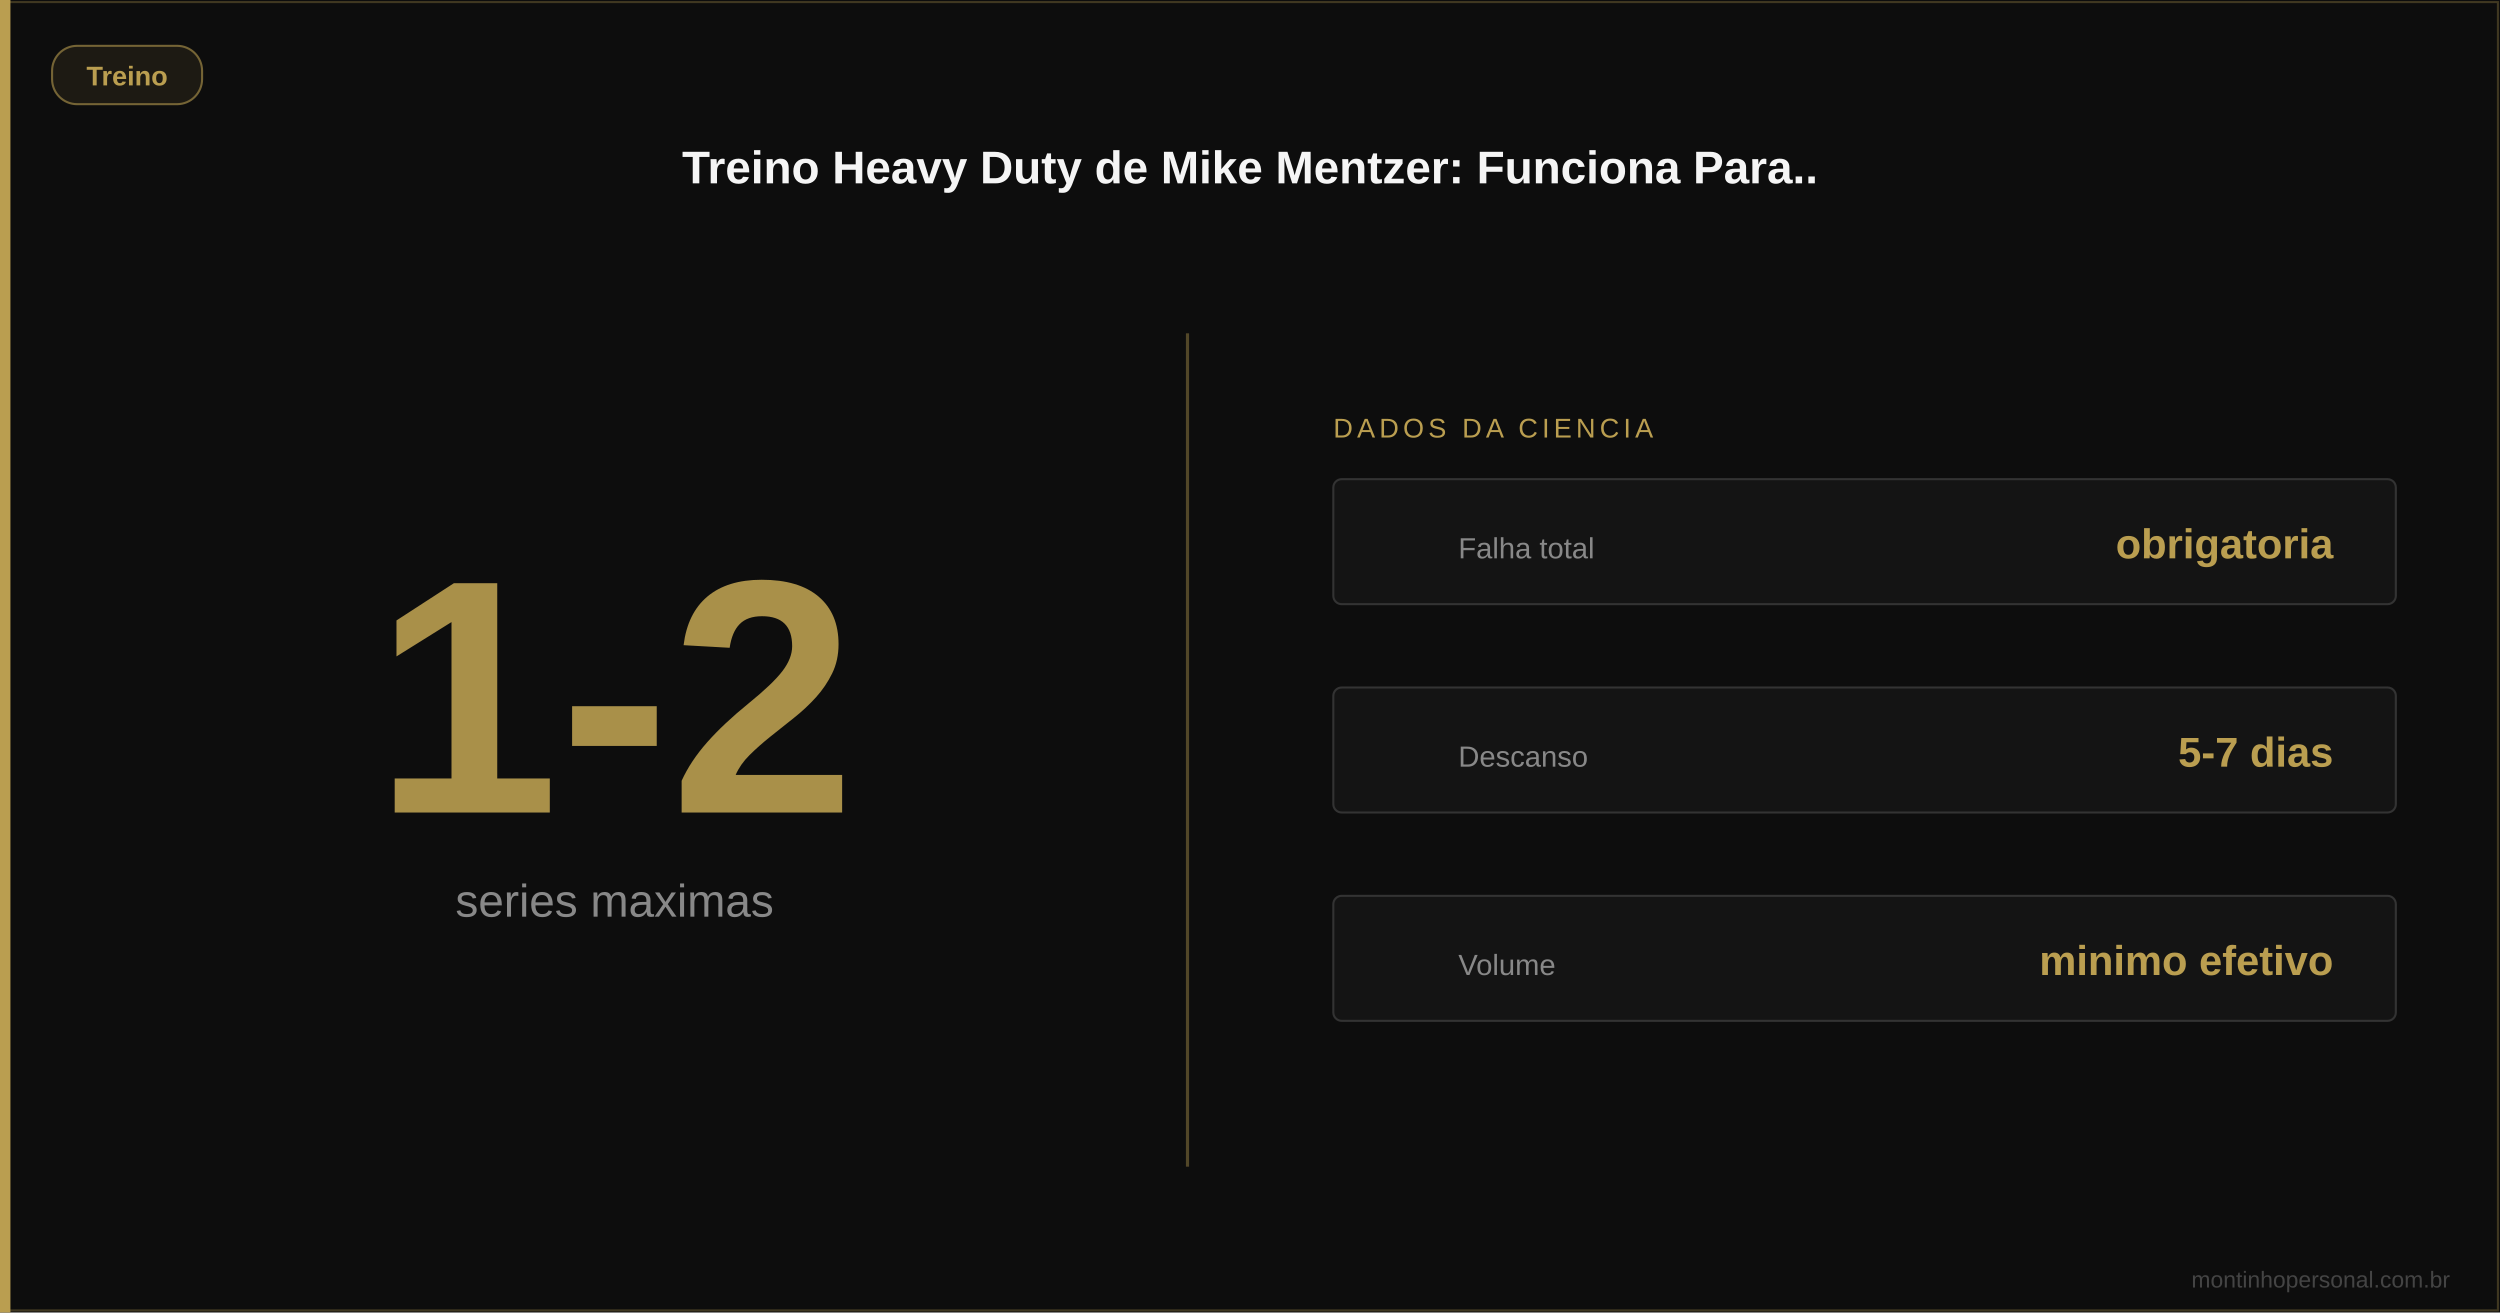
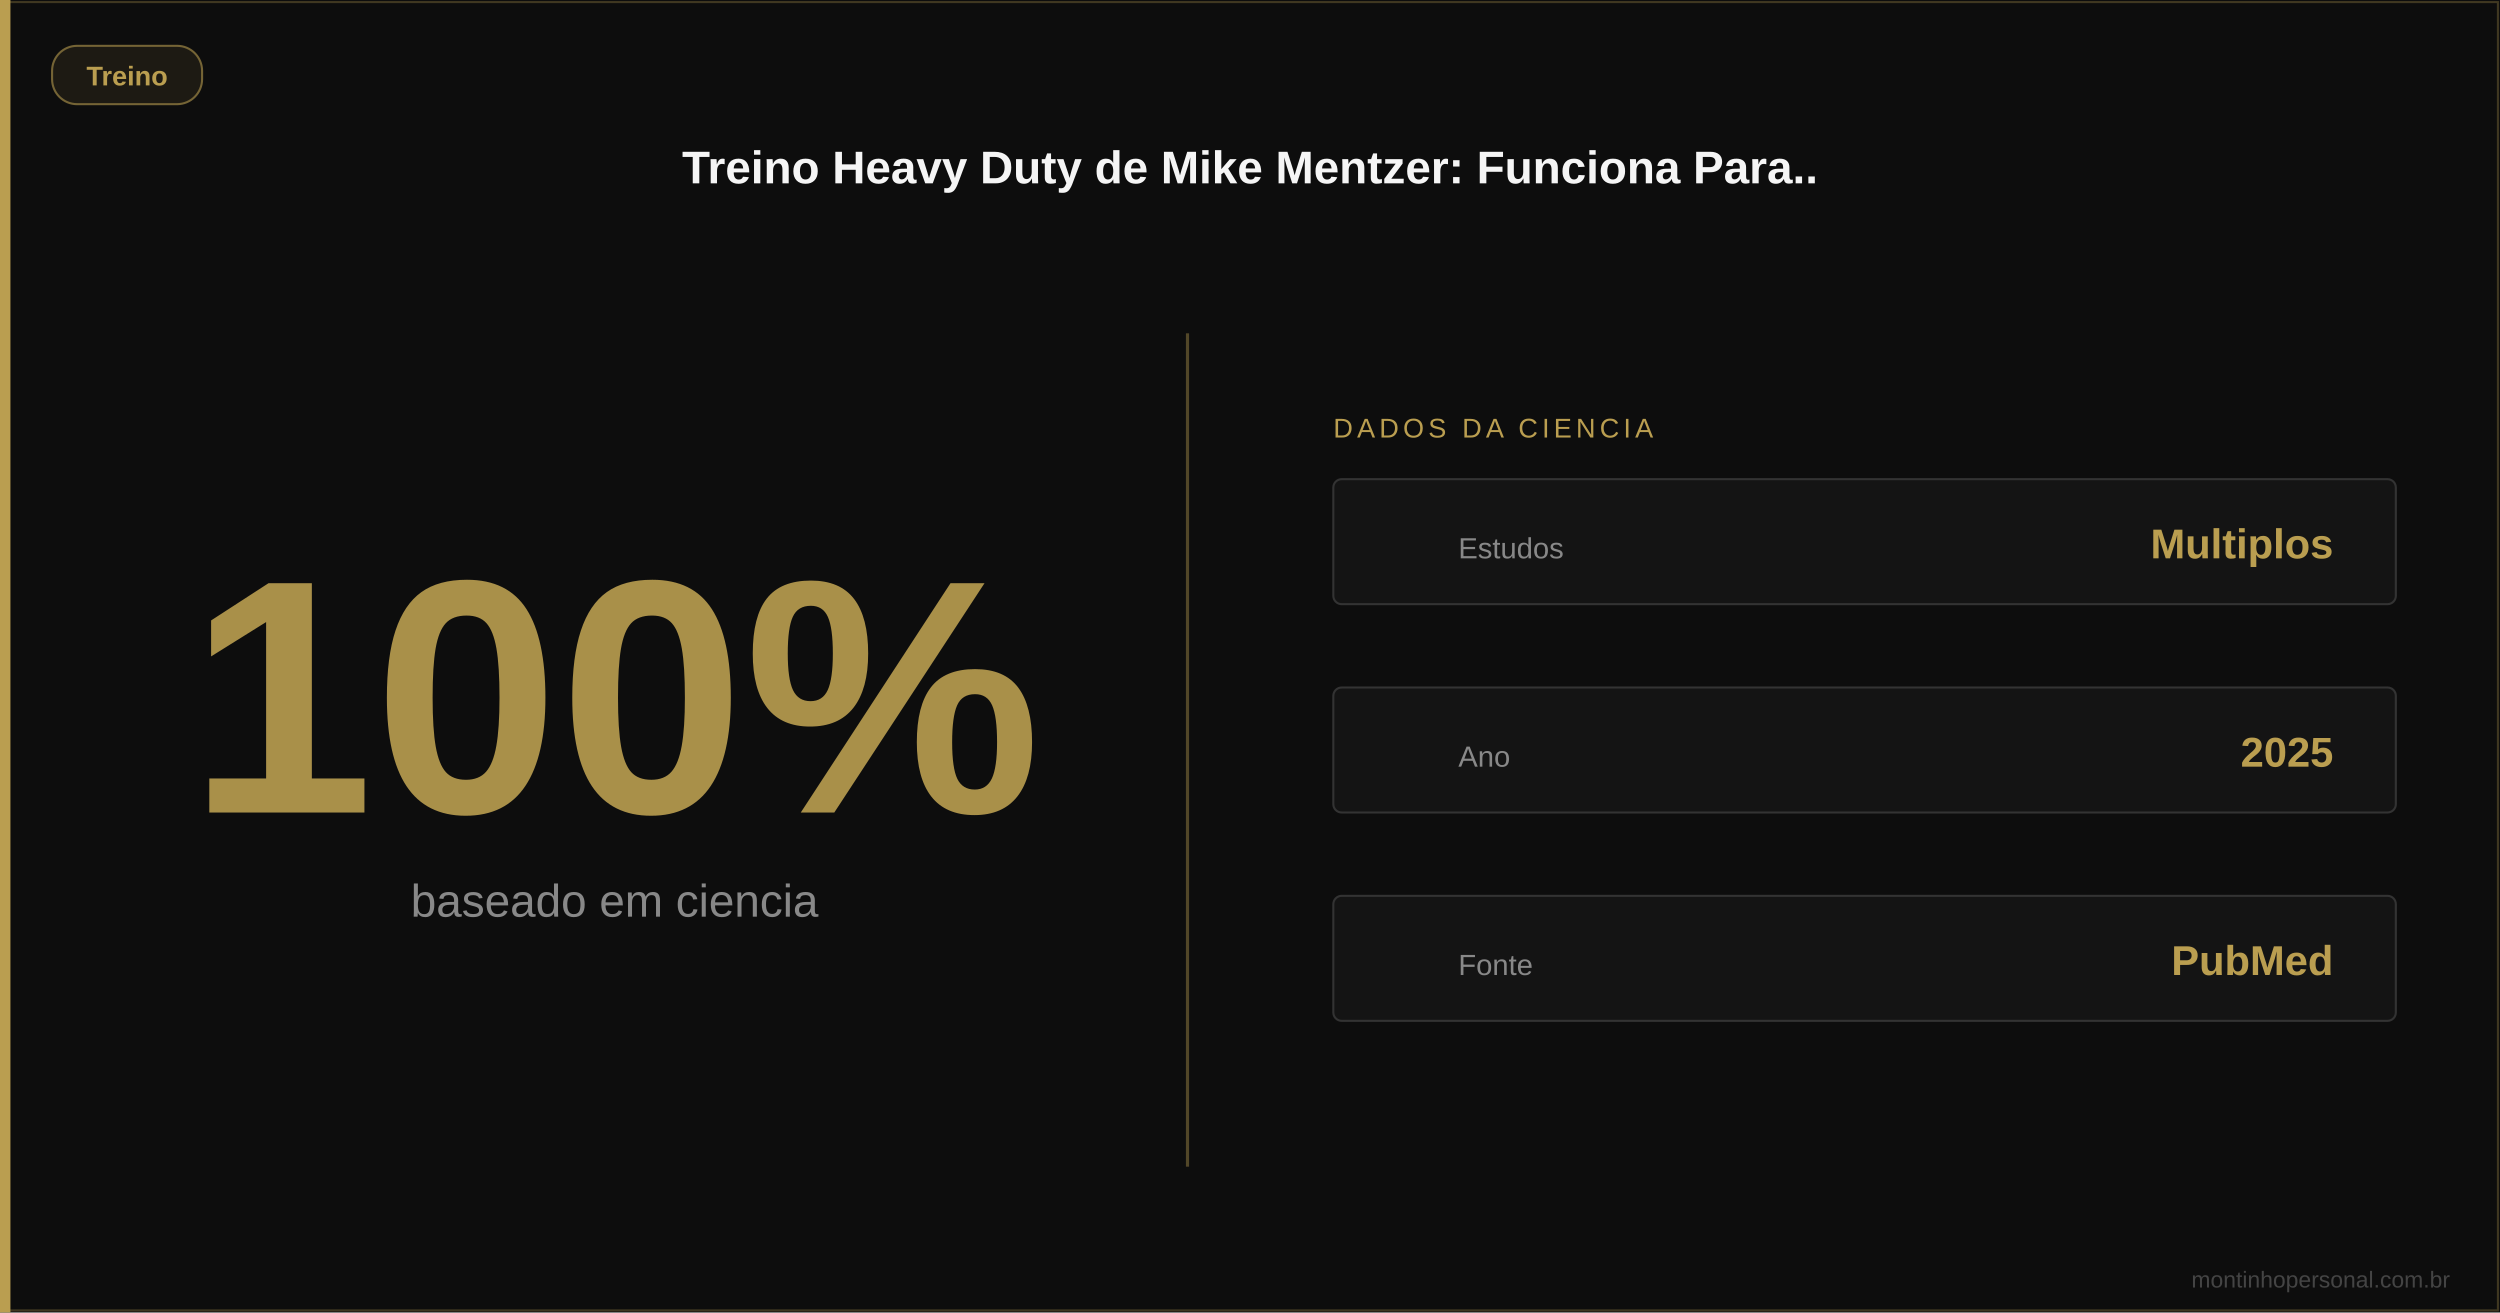
<svg xmlns="http://www.w3.org/2000/svg" viewBox="0 0 1200 630" width="1200" height="630" role="img" aria-label="Treino Heavy Duty de Mike Mentzer: Funciona Para Hipertrofia? A Anal..">
  <rect width="1200" height="630" fill="#0d0d0d" />
  <rect x="0" y="0" width="5" height="630" fill="#BA9E50" />
  <rect x="1" y="1" width="1198" height="628" fill="none" stroke="#BA9E50" stroke-width="1" opacity="0.3" />
  <rect x="25" y="22" width="72" height="28" rx="12" fill="#BA9E50" fill-opacity="0.15" stroke="#BA9E50" stroke-width="1" opacity="0.6" />
  <text x="61" y="41" font-family="Arial,sans-serif" font-size="13" fill="#BA9E50" text-anchor="middle" font-weight="600">Treino</text>
  <text x="600" y="88" font-family="Arial,sans-serif" font-size="22" fill="#F5F5F5" text-anchor="middle" font-weight="bold">Treino Heavy Duty de Mike Mentzer: Funciona Para..</text>
-   <text x="295" y="390" font-family="Arial,sans-serif" font-size="160" fill="#BA9E50" text-anchor="middle" font-weight="bold" opacity="0.9">1-2</text>
-   <text x="295" y="440" font-family="Arial,sans-serif" font-size="22" fill="#888888" text-anchor="middle">series maximas</text>
+   <text x="295" y="390" font-family="Arial,sans-serif" font-size="160" fill="#BA9E50" text-anchor="middle" font-weight="bold" opacity="0.9">100%</text>
+   <text x="295" y="440" font-family="Arial,sans-serif" font-size="22" fill="#888888" text-anchor="middle">baseado em ciencia</text>
  <line x1="570" y1="160" x2="570" y2="560" stroke="#BA9E50" stroke-width="1.5" opacity="0.4" />
  <text x="640" y="210" font-family="Arial,sans-serif" font-size="13" fill="#BA9E50" letter-spacing="2">DADOS DA CIENCIA</text>
  <rect x="640" y="230" width="510" height="60" rx="4" fill="#141414" stroke="#333" stroke-width="1" />
-   <text x="700" y="268" font-family="Arial,sans-serif" font-size="14" fill="#888888">Falha total</text>
-   <text x="1120" y="268" font-family="Arial,sans-serif" font-size="20" fill="#BA9E50" text-anchor="end" font-weight="bold">obrigatoria</text>
+   <text x="700" y="268" font-family="Arial,sans-serif" font-size="14" fill="#888888">Estudos</text>
+   <text x="1120" y="268" font-family="Arial,sans-serif" font-size="20" fill="#BA9E50" text-anchor="end" font-weight="bold">Multiplos</text>
  <rect x="640" y="330" width="510" height="60" rx="4" fill="#141414" stroke="#333" stroke-width="1" />
-   <text x="700" y="368" font-family="Arial,sans-serif" font-size="14" fill="#888888">Descanso</text>
-   <text x="1120" y="368" font-family="Arial,sans-serif" font-size="20" fill="#BA9E50" text-anchor="end" font-weight="bold">5-7 dias</text>
+   <text x="700" y="368" font-family="Arial,sans-serif" font-size="14" fill="#888888">Ano</text>
+   <text x="1120" y="368" font-family="Arial,sans-serif" font-size="20" fill="#BA9E50" text-anchor="end" font-weight="bold">2025</text>
  <rect x="640" y="430" width="510" height="60" rx="4" fill="#141414" stroke="#333" stroke-width="1" />
-   <text x="700" y="468" font-family="Arial,sans-serif" font-size="14" fill="#888888">Volume</text>
-   <text x="1120" y="468" font-family="Arial,sans-serif" font-size="20" fill="#BA9E50" text-anchor="end" font-weight="bold">minimo efetivo</text>
+   <text x="700" y="468" font-family="Arial,sans-serif" font-size="14" fill="#888888">Fonte</text>
+   <text x="1120" y="468" font-family="Arial,sans-serif" font-size="20" fill="#BA9E50" text-anchor="end" font-weight="bold">PubMed</text>
  <text x="1176" y="618" font-family="Arial,sans-serif" font-size="11" fill="#444" text-anchor="end">montinhopersonal.com.br</text>
</svg>
